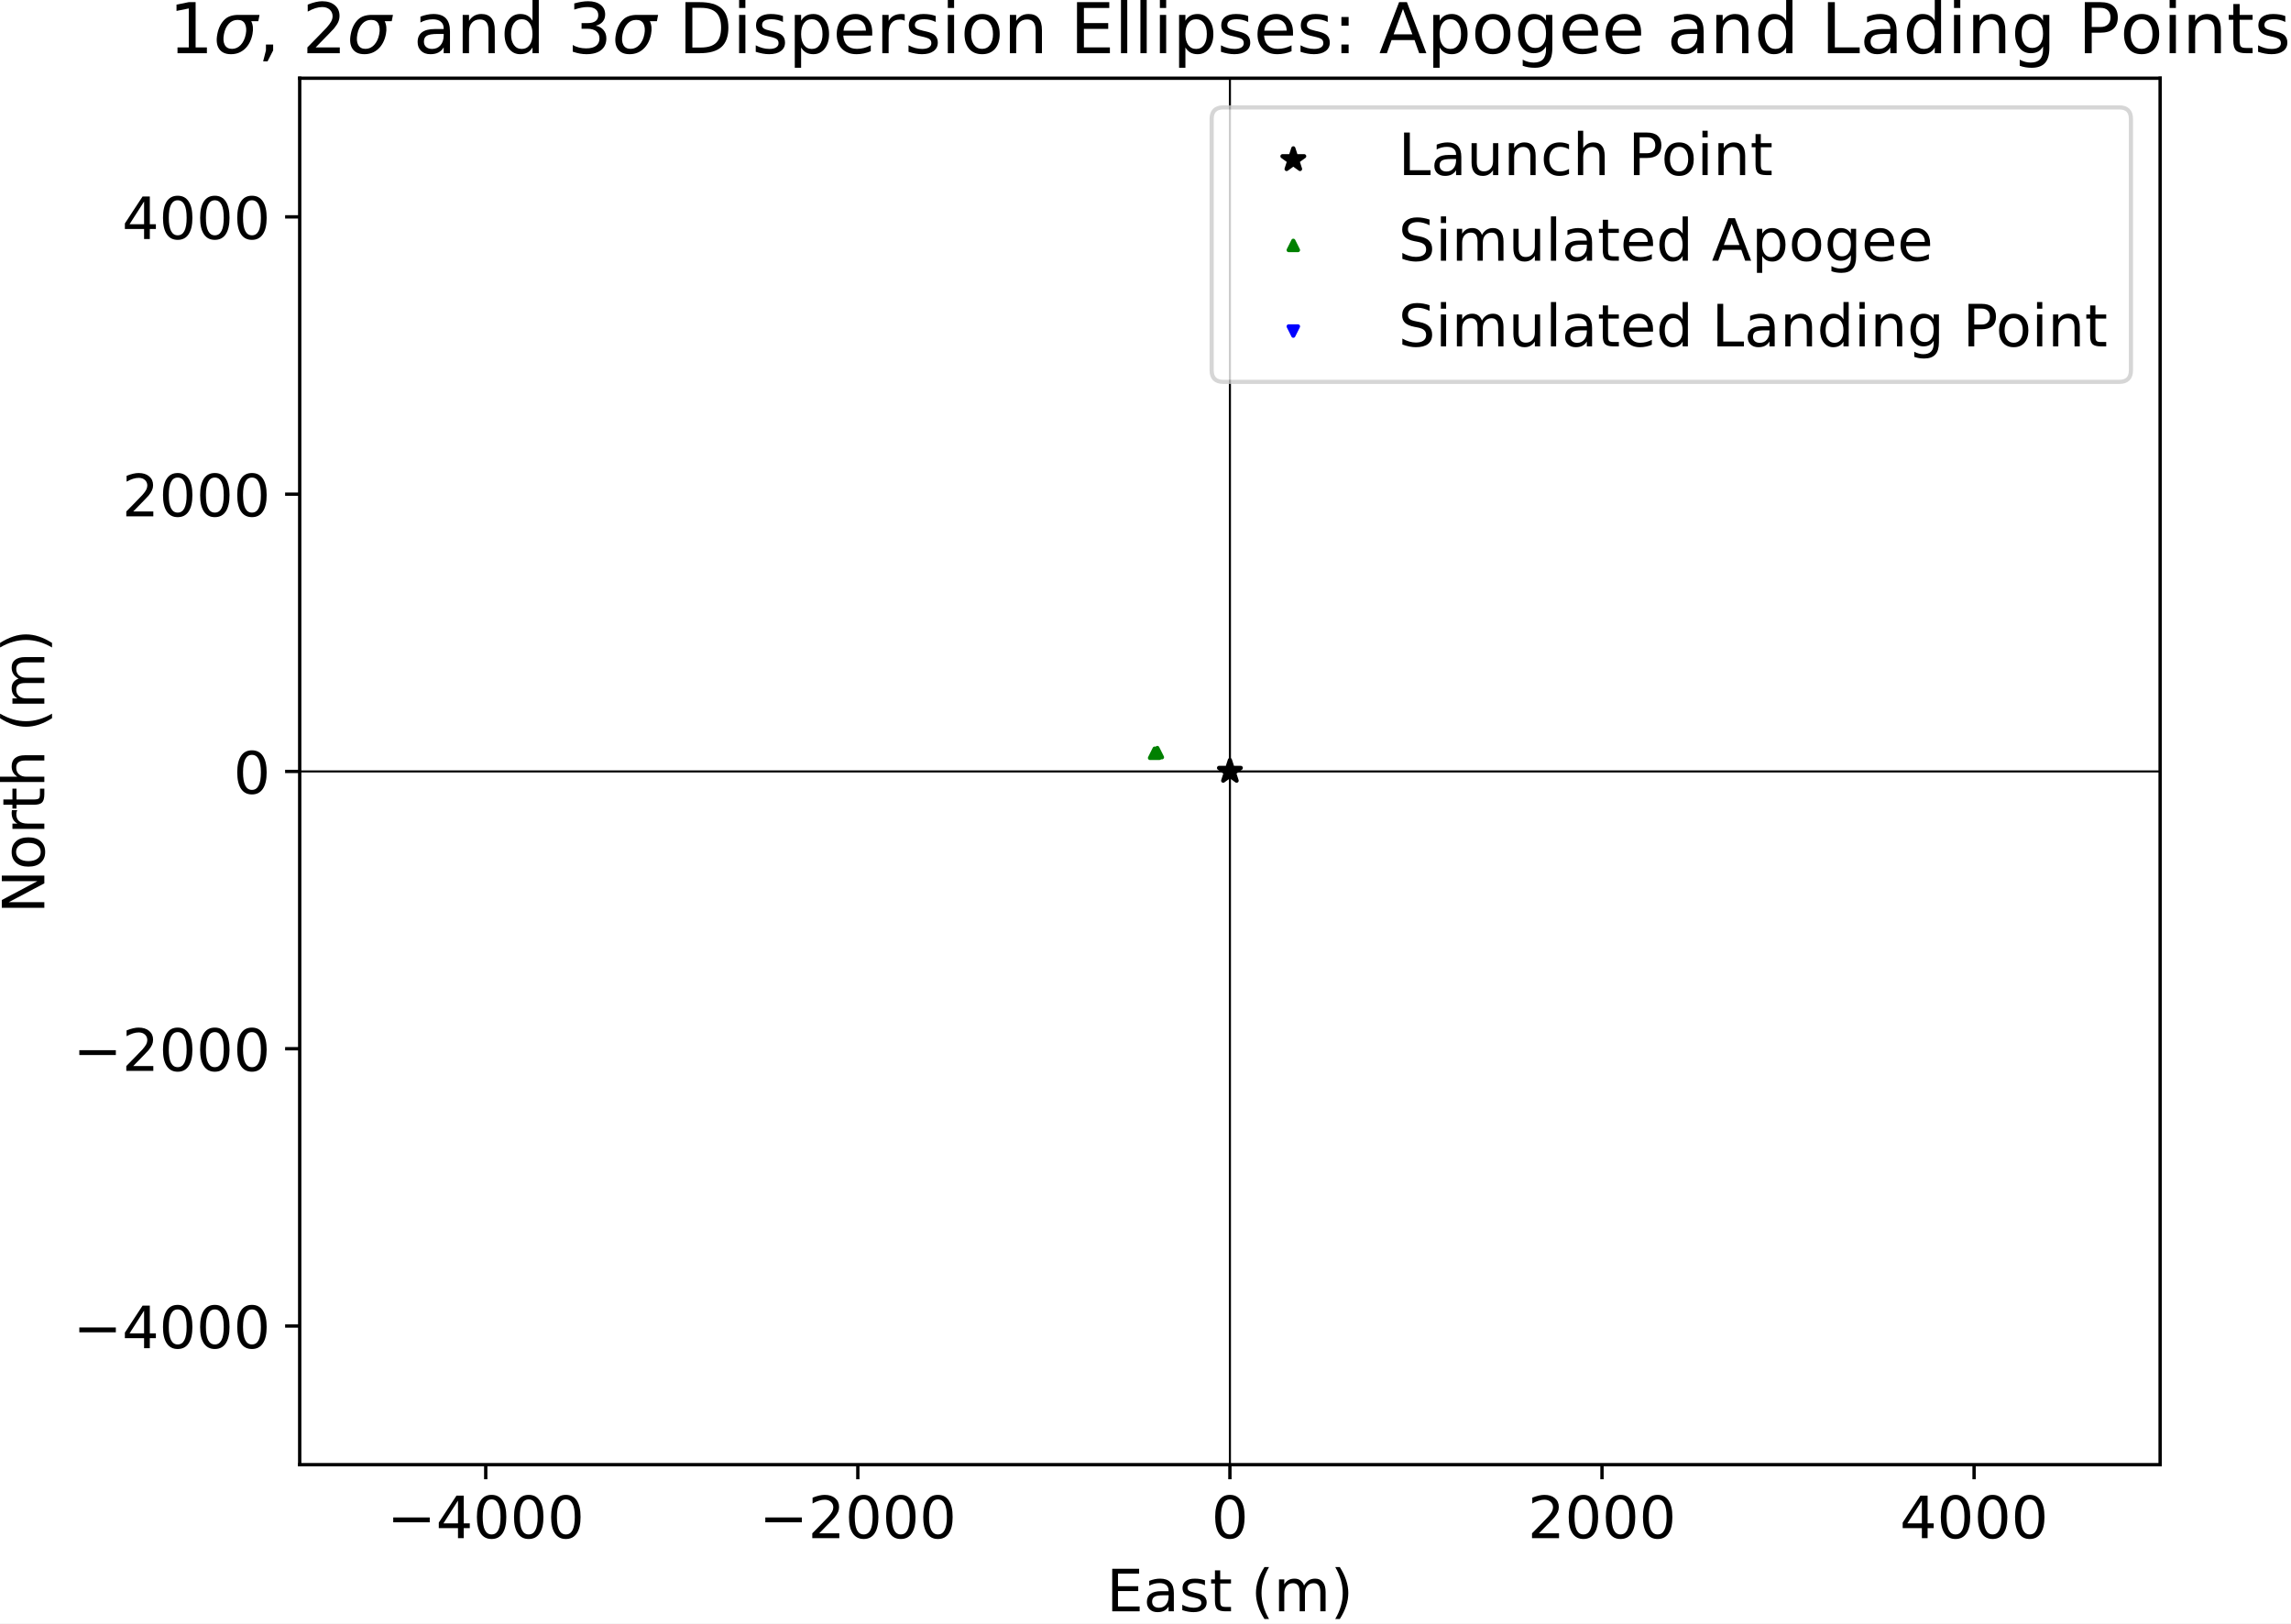
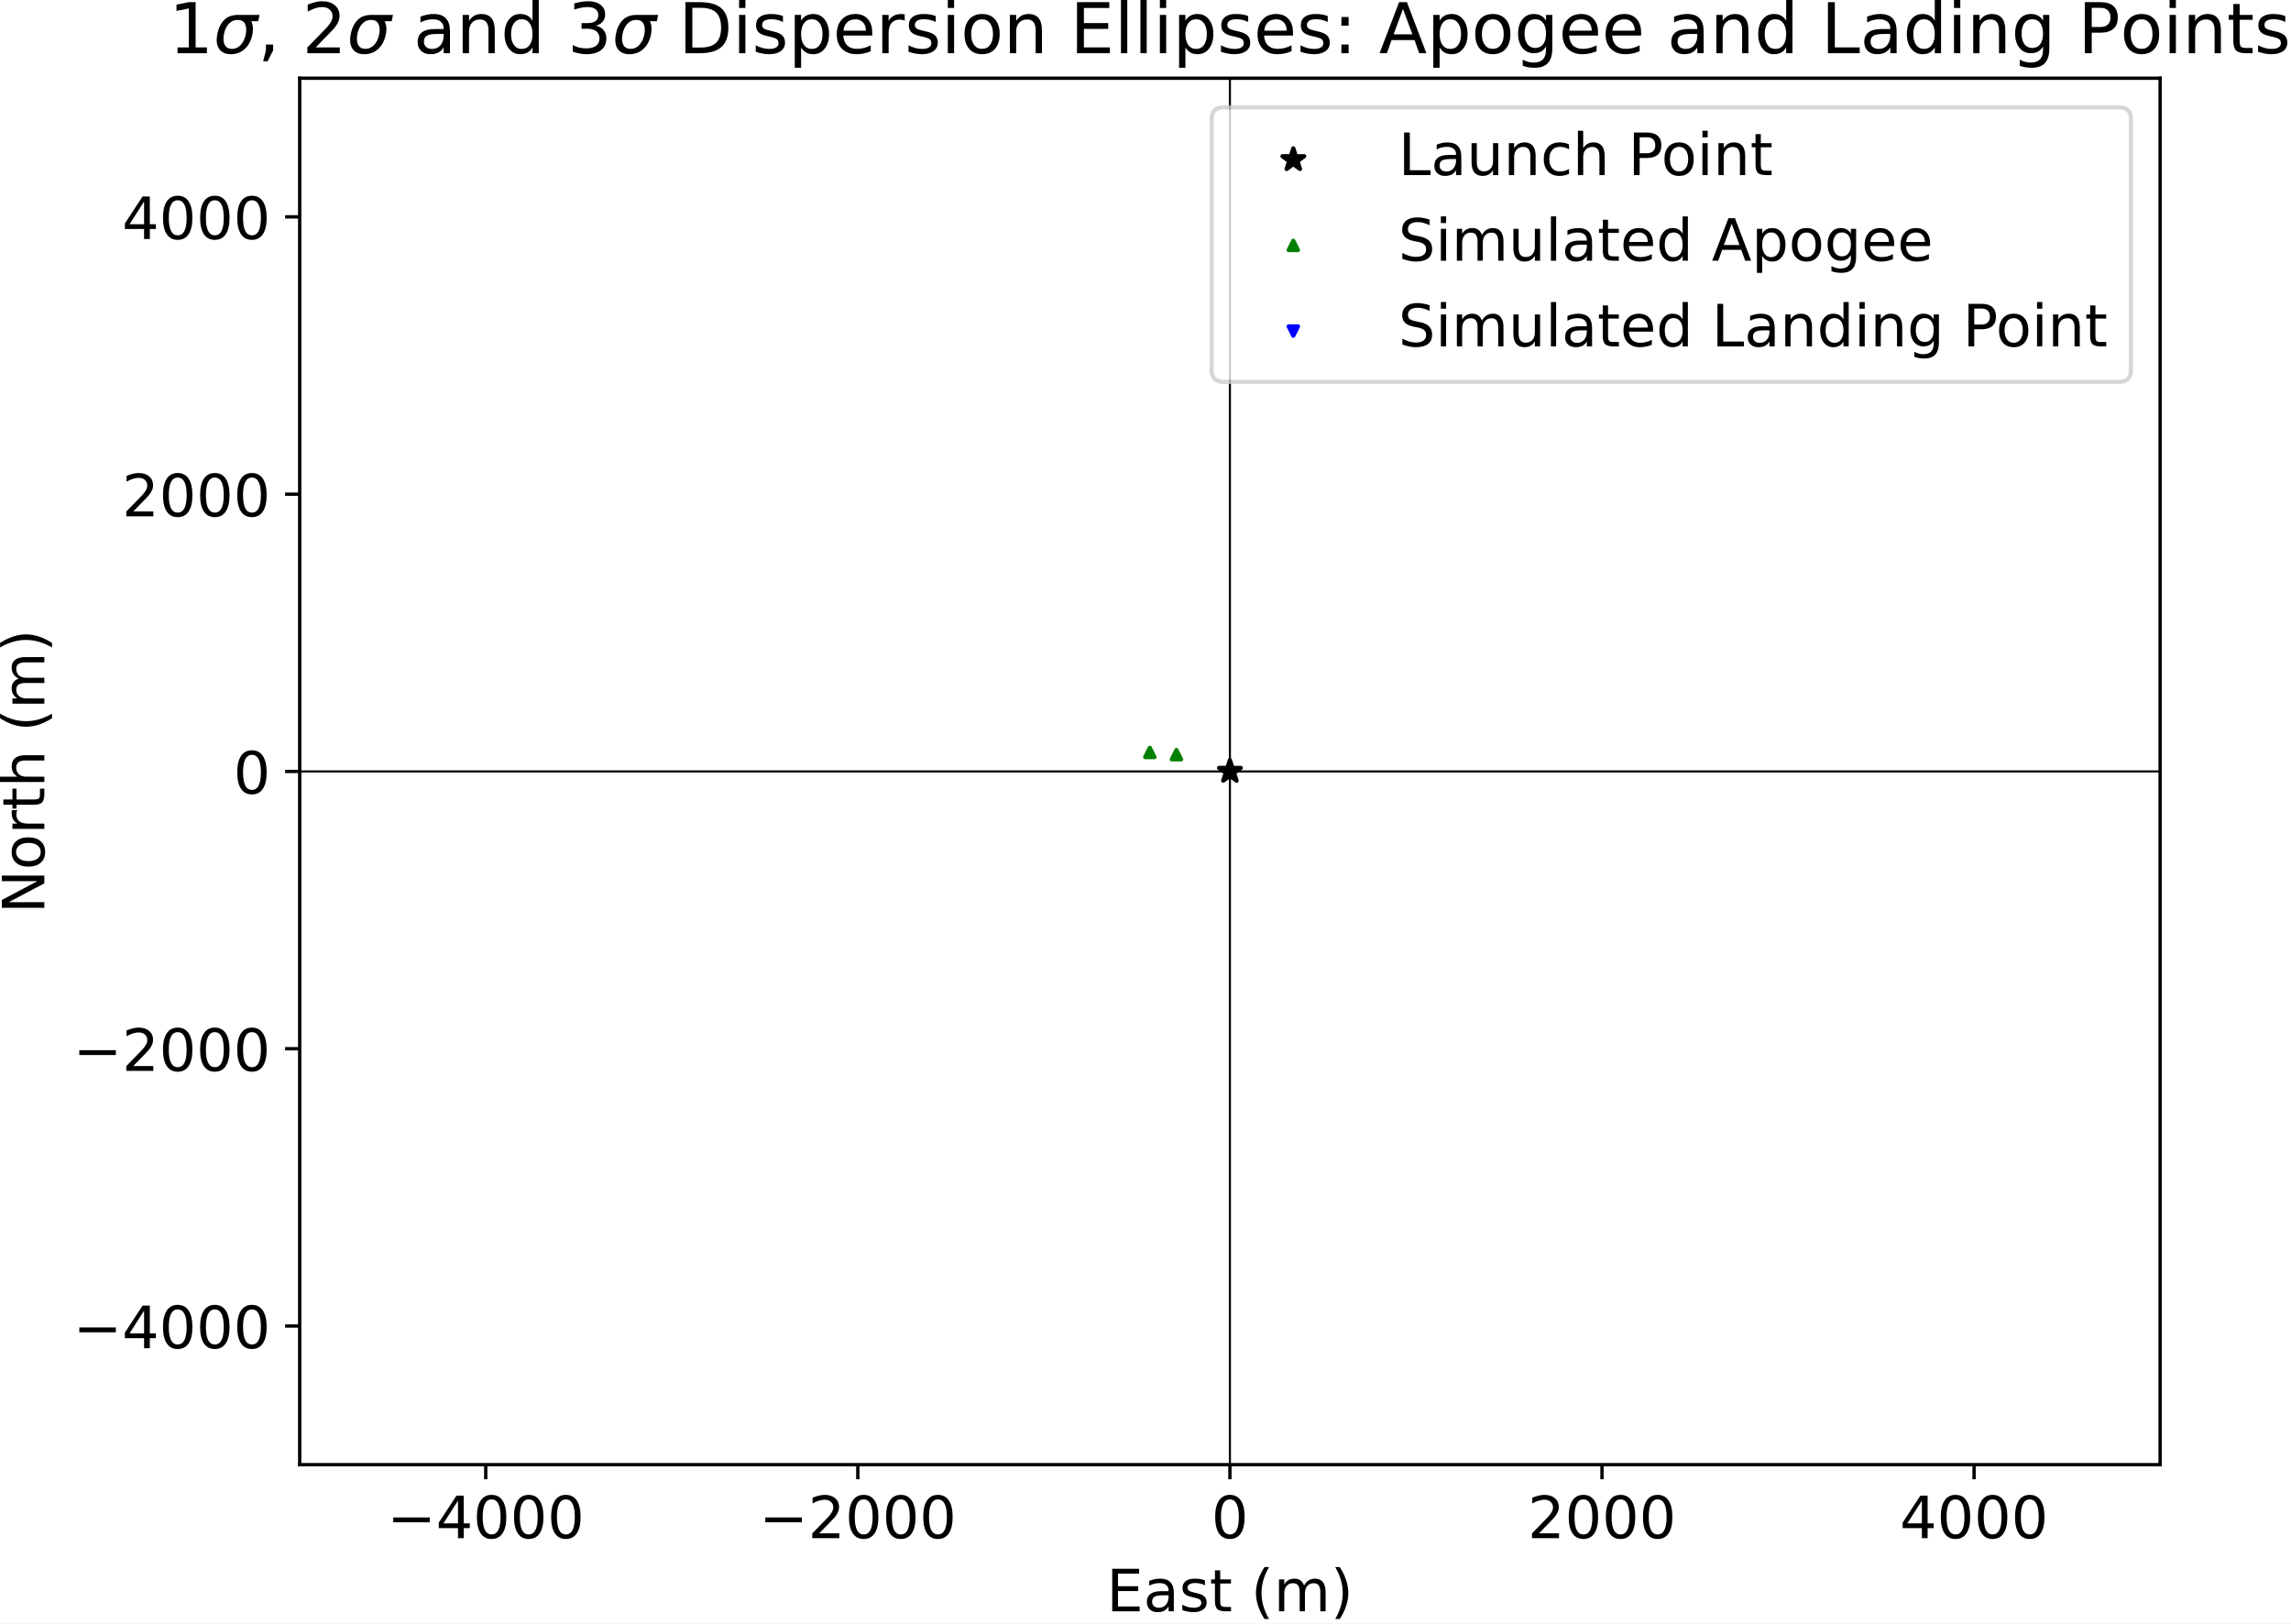
<svg xmlns="http://www.w3.org/2000/svg" xmlns:xlink="http://www.w3.org/1999/xlink" width="549.715pt" height="389.507pt" viewBox="0 0 549.715 389.507" version="1.1">
  <defs>
    <style type="text/css">*{stroke-linejoin: round; stroke-linecap: butt}</style>
  </defs>
  <g id="figure_1">
    <g id="patch_1">
      <path d="M 0 389.507  L 549.715 389.507  L 549.715 0  L 0 0  z " style="fill: #ffffff" />
    </g>
    <g id="axes_1">
      <g id="patch_2">
        <path d="M 71.911 351.408  L 518.311 351.408  L 518.311 18.768  L 71.911 18.768  z " style="fill: #ffffff" />
      </g>
      <g id="patch_3">
-         <path d="M 721.082 54.354  C 723.394 52.599 725.612 50.917 727.247 49.676  C 728.882 48.435 729.801 47.738 729.801 47.738  C 729.801 47.738 728.882 48.435 727.247 49.676  C 725.612 50.917 723.394 52.599 721.082 54.354  C 718.77 56.109 716.552 57.791 714.917 59.032  C 713.282 60.273 712.363 60.97 712.363 60.97  C 712.363 60.97 713.282 60.273 714.917 59.032  C 716.552 57.791 718.77 56.109 721.082 54.354  z " clip-path="url(#pc2662a838c)" style="fill: #0000ff; fill-opacity: 0.2; stroke: #000000; stroke-linejoin: miter" />
+         <path d="M 725.811 51.269  C 719.81 54.492 714.054 57.583 709.811 59.862  C 705.567 62.14 703.183 63.421 703.183 63.421  C 703.183 63.421 705.567 62.14 709.811 59.862  C 714.054 57.583 719.81 54.492 725.811 51.269  C 731.812 48.047 737.568 44.956 741.812 42.677  C 746.055 40.398 748.439 39.118 748.439 39.118  C 748.439 39.118 746.055 40.398 741.812 42.677  C 737.568 44.956 731.812 48.047 725.811 51.269  z " clip-path="url(#p397eb98f40)" style="fill: #0000ff; fill-opacity: 0.2; stroke: #000000; stroke-linejoin: miter" />
      </g>
      <g id="patch_4">
-         <path d="M 721.082 54.354  C 725.707 50.845 730.143 47.479 733.413 44.998  C 736.683 42.516 738.52 41.122 738.52 41.122  C 738.52 41.122 736.683 42.516 733.413 44.998  C 730.143 47.479 725.707 50.845 721.082 54.354  C 716.457 57.863 712.021 61.229 708.751 63.71  C 705.481 66.192 703.644 67.586 703.644 67.586  C 703.644 67.586 705.481 66.192 708.751 63.71  C 712.021 61.229 716.457 57.863 721.082 54.354  z " clip-path="url(#pc2662a838c)" style="fill: #0000ff; fill-opacity: 0.2; stroke: #000000; stroke-linejoin: miter" />
+         <path d="M 725.811 51.269  C 713.809 57.715 702.297 63.897 693.81 68.454  C 685.323 73.012 680.555 75.572 680.555 75.572  C 680.555 75.572 685.323 73.012 693.81 68.454  C 702.297 63.897 713.809 57.715 725.811 51.269  C 737.813 44.824 749.325 38.642 757.812 34.085  C 766.299 29.527 771.067 26.966 771.067 26.966  C 771.067 26.966 766.299 29.527 757.812 34.085  C 749.325 38.642 737.813 44.824 725.811 51.269  z " clip-path="url(#p397eb98f40)" style="fill: #0000ff; fill-opacity: 0.2; stroke: #000000; stroke-linejoin: miter" />
      </g>
      <g id="patch_5">
-         <path d="M 721.082 54.354  C 728.019 49.09 734.673 44.042 739.578 40.32  C 744.483 36.598 747.239 34.506 747.239 34.506  C 747.239 34.506 744.483 36.598 739.578 40.32  C 734.673 44.042 728.019 49.09 721.082 54.354  C 714.145 59.618 707.491 64.666 702.586 68.388  C 697.681 72.11 694.925 74.202 694.925 74.202  C 694.925 74.202 697.681 72.11 702.586 68.388  C 707.491 64.666 714.145 59.618 721.082 54.354  z " clip-path="url(#pc2662a838c)" style="fill: #0000ff; fill-opacity: 0.2; stroke: #000000; stroke-linejoin: miter" />
+         <path d="M 725.811 51.269  C 707.808 60.937 690.54 70.21 677.81 77.046  C 665.08 83.883 657.927 87.724 657.927 87.724  C 657.927 87.724 665.08 83.883 677.81 77.046  C 690.54 70.21 707.808 60.937 725.811 51.269  C 743.814 41.602 761.082 32.328 773.813 25.492  C 786.543 18.656 793.695 14.815 793.695 14.815  C 793.695 14.815 786.543 18.656 773.813 25.492  C 761.082 32.328 743.814 41.602 725.811 51.269  z " clip-path="url(#p397eb98f40)" style="fill: #0000ff; fill-opacity: 0.2; stroke: #000000; stroke-linejoin: miter" />
      </g>
      <g id="patch_6">
-         <path d="M 0 -1  z " clip-path="url(#pc2662a838c)" style="fill: #00ff00; fill-opacity: 0.2; stroke: #000000; stroke-linejoin: miter" />
+         <path d="M 0 -1  z " clip-path="url(#p397eb98f40)" style="fill: #00ff00; fill-opacity: 0.2; stroke: #000000; stroke-linejoin: miter" />
      </g>
      <g id="patch_7">
-         <path d="M 0 -1  z " clip-path="url(#pc2662a838c)" style="fill: #00ff00; fill-opacity: 0.2; stroke: #000000; stroke-linejoin: miter" />
+         <path d="M 0 -1  z " clip-path="url(#p397eb98f40)" style="fill: #00ff00; fill-opacity: 0.2; stroke: #000000; stroke-linejoin: miter" />
      </g>
      <g id="patch_8">
-         <path d="M 0 -1  z " clip-path="url(#pc2662a838c)" style="fill: #00ff00; fill-opacity: 0.2; stroke: #000000; stroke-linejoin: miter" />
+         <path d="M 0 -1  z " clip-path="url(#p397eb98f40)" style="fill: #00ff00; fill-opacity: 0.2; stroke: #000000; stroke-linejoin: miter" />
      </g>
      <g id="PathCollection_1">
        <defs>
-           <path id="mcbace4c978" d="M 0 -2.739  L -0.615 -0.846  L -2.605 -0.846  L -0.995 0.323  L -1.61 2.216  L -0 1.046  L 1.61 2.216  L 0.995 0.323  L 2.605 -0.846  L 0.615 -0.846  z " style="stroke: #000000" />
+           <path id="m085dc09a74" d="M 0 -2.739  L -0.615 -0.846  L -2.605 -0.846  L -0.995 0.323  L -1.61 2.216  L -0 1.046  L 1.61 2.216  L 0.995 0.323  L 2.605 -0.846  L 0.615 -0.846  z " style="stroke: #000000" />
        </defs>
-         <g clip-path="url(#pc2662a838c)">
-           <use xlink:href="#mcbace4c978" x="295.111" y="185.088" style="stroke: #000000" />
+         <g clip-path="url(#p397eb98f40)">
+           <use xlink:href="#m085dc09a74" x="295.111" y="185.088" style="stroke: #000000" />
        </g>
      </g>
      <g id="PathCollection_2">
        <defs>
-           <path id="m852b82c111" d="M 0 -1.118  L -1.118 1.118  L 1.118 1.118  z " style="stroke: #008000" />
+           <path id="m8b389395fb" d="M 0 -1.118  L -1.118 1.118  L 1.118 1.118  z " style="stroke: #008000" />
        </defs>
-         <g clip-path="url(#pc2662a838c)">
-           <use xlink:href="#m852b82c111" x="277.697" y="180.571" style="fill: #008000; stroke: #008000" />
-           <use xlink:href="#m852b82c111" x="277.05" y="180.731" style="fill: #008000; stroke: #008000" />
+         <g clip-path="url(#p397eb98f40)">
+           <use xlink:href="#m8b389395fb" x="282.281" y="181.065" style="fill: #008000; stroke: #008000" />
+           <use xlink:href="#m8b389395fb" x="275.891" y="180.532" style="fill: #008000; stroke: #008000" />
        </g>
      </g>
      <g id="PathCollection_3">
        <defs>
-           <path id="mdeab433fcb" d="M -0 1.118  L 1.118 -1.118  L -1.118 -1.118  z " style="stroke: #0000ff" />
+           <path id="me61d8c8ab0" d="M -0 1.118  L 1.118 -1.118  L -1.118 -1.118  z " style="stroke: #0000ff" />
        </defs>
-         <g clip-path="url(#pc2662a838c)">
-           <use xlink:href="#mdeab433fcb" x="727.247" y="49.676" style="fill: #0000ff; stroke: #0000ff" />
-           <use xlink:href="#mdeab433fcb" x="714.917" y="59.032" style="fill: #0000ff; stroke: #0000ff" />
+         <g clip-path="url(#p397eb98f40)">
+           <use xlink:href="#me61d8c8ab0" x="741.812" y="42.677" style="fill: #0000ff; stroke: #0000ff" />
+           <use xlink:href="#me61d8c8ab0" x="709.811" y="59.862" style="fill: #0000ff; stroke: #0000ff" />
        </g>
      </g>
      <g id="matplotlib.axis_1">
        <g id="xtick_1">
          <g id="line2d_1">
            <defs>
-               <path id="mbff5c058d1" d="M 0 0  L 0 3.5  " style="stroke: #000000; stroke-width: 0.8" />
-             </defs>
-             <g>
-               <use xlink:href="#mbff5c058d1" x="116.551" y="351.408" style="stroke: #000000; stroke-width: 0.8" />
+               <path id="md19df96b49" d="M 0 0  L 0 3.5  " style="stroke: #000000; stroke-width: 0.8" />
+             </defs>
+             <g>
+               <use xlink:href="#md19df96b49" x="116.551" y="351.408" style="stroke: #000000; stroke-width: 0.8" />
            </g>
          </g>
          <g id="text_1">
            <g transform="translate(92.87016 369.0458) scale(0.14 -0.14)">
              <defs>
                <path id="DejaVuSans-2212" d="M 678 2272  L 4684 2272  L 4684 1741  L 678 1741  L 678 2272  z " transform="scale(0.015625)" />
                <path id="DejaVuSans-34" d="M 2419 4116  L 825 1625  L 2419 1625  L 2419 4116  z M 2253 4666  L 3047 4666  L 3047 1625  L 3713 1625  L 3713 1100  L 3047 1100  L 3047 0  L 2419 0  L 2419 1100  L 313 1100  L 313 1709  L 2253 4666  z " transform="scale(0.015625)" />
                <path id="DejaVuSans-30" d="M 2034 4250  Q 1547 4250 1301 3770  Q 1056 3291 1056 2328  Q 1056 1369 1301 889  Q 1547 409 2034 409  Q 2525 409 2770 889  Q 3016 1369 3016 2328  Q 3016 3291 2770 3770  Q 2525 4250 2034 4250  z M 2034 4750  Q 2819 4750 3233 4129  Q 3647 3509 3647 2328  Q 3647 1150 3233 529  Q 2819 -91 2034 -91  Q 1250 -91 836 529  Q 422 1150 422 2328  Q 422 3509 836 4129  Q 1250 4750 2034 4750  z " transform="scale(0.015625)" />
              </defs>
              <use xlink:href="#DejaVuSans-2212" />
              <use xlink:href="#DejaVuSans-34" x="83.789" />
              <use xlink:href="#DejaVuSans-30" x="147.412" />
              <use xlink:href="#DejaVuSans-30" x="211.035" />
              <use xlink:href="#DejaVuSans-30" x="274.658" />
            </g>
          </g>
        </g>
        <g id="xtick_2">
          <g id="line2d_2">
            <g>
-               <use xlink:href="#mbff5c058d1" x="205.831" y="351.408" style="stroke: #000000; stroke-width: 0.8" />
+               <use xlink:href="#md19df96b49" x="205.831" y="351.408" style="stroke: #000000; stroke-width: 0.8" />
            </g>
          </g>
          <g id="text_2">
            <g transform="translate(182.1502 369.0458) scale(0.14 -0.14)">
              <defs>
                <path id="DejaVuSans-32" d="M 1228 531  L 3431 531  L 3431 0  L 469 0  L 469 531  Q 828 903 1448 1529  Q 2069 2156 2228 2338  Q 2531 2678 2651 2914  Q 2772 3150 2772 3378  Q 2772 3750 2511 3984  Q 2250 4219 1831 4219  Q 1534 4219 1204 4116  Q 875 4013 500 3803  L 500 4441  Q 881 4594 1212 4672  Q 1544 4750 1819 4750  Q 2544 4750 2975 4387  Q 3406 4025 3406 3419  Q 3406 3131 3298 2873  Q 3191 2616 2906 2266  Q 2828 2175 2409 1742  Q 1991 1309 1228 531  z " transform="scale(0.015625)" />
              </defs>
              <use xlink:href="#DejaVuSans-2212" />
              <use xlink:href="#DejaVuSans-32" x="83.789" />
              <use xlink:href="#DejaVuSans-30" x="147.412" />
              <use xlink:href="#DejaVuSans-30" x="211.035" />
              <use xlink:href="#DejaVuSans-30" x="274.658" />
            </g>
          </g>
        </g>
        <g id="xtick_3">
          <g id="line2d_3">
            <g>
-               <use xlink:href="#mbff5c058d1" x="295.111" y="351.408" style="stroke: #000000; stroke-width: 0.8" />
+               <use xlink:href="#md19df96b49" x="295.111" y="351.408" style="stroke: #000000; stroke-width: 0.8" />
            </g>
          </g>
          <g id="text_3">
            <g transform="translate(290.6572 369.0458) scale(0.14 -0.14)">
              <use xlink:href="#DejaVuSans-30" />
            </g>
          </g>
        </g>
        <g id="xtick_4">
          <g id="line2d_4">
            <g>
-               <use xlink:href="#mbff5c058d1" x="384.391" y="351.408" style="stroke: #000000; stroke-width: 0.8" />
+               <use xlink:href="#md19df96b49" x="384.391" y="351.408" style="stroke: #000000; stroke-width: 0.8" />
            </g>
          </g>
          <g id="text_4">
            <g transform="translate(366.5759 369.0458) scale(0.14 -0.14)">
              <use xlink:href="#DejaVuSans-32" />
              <use xlink:href="#DejaVuSans-30" x="63.623" />
              <use xlink:href="#DejaVuSans-30" x="127.246" />
              <use xlink:href="#DejaVuSans-30" x="190.869" />
            </g>
          </g>
        </g>
        <g id="xtick_5">
          <g id="line2d_5">
            <g>
-               <use xlink:href="#mbff5c058d1" x="473.671" y="351.408" style="stroke: #000000; stroke-width: 0.8" />
+               <use xlink:href="#md19df96b49" x="473.671" y="351.408" style="stroke: #000000; stroke-width: 0.8" />
            </g>
          </g>
          <g id="text_5">
            <g transform="translate(455.8559 369.0458) scale(0.14 -0.14)">
              <use xlink:href="#DejaVuSans-34" />
              <use xlink:href="#DejaVuSans-30" x="63.623" />
              <use xlink:href="#DejaVuSans-30" x="127.246" />
              <use xlink:href="#DejaVuSans-30" x="190.869" />
            </g>
          </g>
        </g>
        <g id="text_6">
          <g transform="translate(265.502 386.5952) scale(0.14 -0.14)">
            <defs>
              <path id="DejaVuSans-45" d="M 628 4666  L 3578 4666  L 3578 4134  L 1259 4134  L 1259 2753  L 3481 2753  L 3481 2222  L 1259 2222  L 1259 531  L 3634 531  L 3634 0  L 628 0  L 628 4666  z " transform="scale(0.015625)" />
              <path id="DejaVuSans-61" d="M 2194 1759  Q 1497 1759 1228 1600  Q 959 1441 959 1056  Q 959 750 1161 570  Q 1363 391 1709 391  Q 2188 391 2477 730  Q 2766 1069 2766 1631  L 2766 1759  L 2194 1759  z M 3341 1997  L 3341 0  L 2766 0  L 2766 531  Q 2569 213 2275 61  Q 1981 -91 1556 -91  Q 1019 -91 701 211  Q 384 513 384 1019  Q 384 1609 779 1909  Q 1175 2209 1959 2209  L 2766 2209  L 2766 2266  Q 2766 2663 2505 2880  Q 2244 3097 1772 3097  Q 1472 3097 1187 3025  Q 903 2953 641 2809  L 641 3341  Q 956 3463 1253 3523  Q 1550 3584 1831 3584  Q 2591 3584 2966 3190  Q 3341 2797 3341 1997  z " transform="scale(0.015625)" />
              <path id="DejaVuSans-73" d="M 2834 3397  L 2834 2853  Q 2591 2978 2328 3040  Q 2066 3103 1784 3103  Q 1356 3103 1142 2972  Q 928 2841 928 2578  Q 928 2378 1081 2264  Q 1234 2150 1697 2047  L 1894 2003  Q 2506 1872 2764 1633  Q 3022 1394 3022 966  Q 3022 478 2636 193  Q 2250 -91 1575 -91  Q 1294 -91 989 -36  Q 684 19 347 128  L 347 722  Q 666 556 975 473  Q 1284 391 1588 391  Q 1994 391 2212 530  Q 2431 669 2431 922  Q 2431 1156 2273 1281  Q 2116 1406 1581 1522  L 1381 1569  Q 847 1681 609 1914  Q 372 2147 372 2553  Q 372 3047 722 3315  Q 1072 3584 1716 3584  Q 2034 3584 2315 3537  Q 2597 3491 2834 3397  z " transform="scale(0.015625)" />
              <path id="DejaVuSans-74" d="M 1172 4494  L 1172 3500  L 2356 3500  L 2356 3053  L 1172 3053  L 1172 1153  Q 1172 725 1289 603  Q 1406 481 1766 481  L 2356 481  L 2356 0  L 1766 0  Q 1100 0 847 248  Q 594 497 594 1153  L 594 3053  L 172 3053  L 172 3500  L 594 3500  L 594 4494  L 1172 4494  z " transform="scale(0.015625)" />
              <path id="DejaVuSans-20" transform="scale(0.015625)" />
              <path id="DejaVuSans-28" d="M 1984 4856  Q 1566 4138 1362 3434  Q 1159 2731 1159 2009  Q 1159 1288 1364 580  Q 1569 -128 1984 -844  L 1484 -844  Q 1016 -109 783 600  Q 550 1309 550 2009  Q 550 2706 781 3412  Q 1013 4119 1484 4856  L 1984 4856  z " transform="scale(0.015625)" />
              <path id="DejaVuSans-6d" d="M 3328 2828  Q 3544 3216 3844 3400  Q 4144 3584 4550 3584  Q 5097 3584 5394 3201  Q 5691 2819 5691 2113  L 5691 0  L 5113 0  L 5113 2094  Q 5113 2597 4934 2840  Q 4756 3084 4391 3084  Q 3944 3084 3684 2787  Q 3425 2491 3425 1978  L 3425 0  L 2847 0  L 2847 2094  Q 2847 2600 2669 2842  Q 2491 3084 2119 3084  Q 1678 3084 1418 2786  Q 1159 2488 1159 1978  L 1159 0  L 581 0  L 581 3500  L 1159 3500  L 1159 2956  Q 1356 3278 1631 3431  Q 1906 3584 2284 3584  Q 2666 3584 2933 3390  Q 3200 3197 3328 2828  z " transform="scale(0.015625)" />
              <path id="DejaVuSans-29" d="M 513 4856  L 1013 4856  Q 1481 4119 1714 3412  Q 1947 2706 1947 2009  Q 1947 1309 1714 600  Q 1481 -109 1013 -844  L 513 -844  Q 928 -128 1133 580  Q 1338 1288 1338 2009  Q 1338 2731 1133 3434  Q 928 4138 513 4856  z " transform="scale(0.015625)" />
            </defs>
            <use xlink:href="#DejaVuSans-45" />
            <use xlink:href="#DejaVuSans-61" x="63.184" />
            <use xlink:href="#DejaVuSans-73" x="124.463" />
            <use xlink:href="#DejaVuSans-74" x="176.562" />
            <use xlink:href="#DejaVuSans-20" x="215.771" />
            <use xlink:href="#DejaVuSans-28" x="247.559" />
            <use xlink:href="#DejaVuSans-6d" x="286.572" />
            <use xlink:href="#DejaVuSans-29" x="383.984" />
          </g>
        </g>
      </g>
      <g id="matplotlib.axis_2">
        <g id="ytick_1">
          <g id="line2d_6">
            <defs>
-               <path id="m6727b1d8bd" d="M 0 0  L -3.5 0  " style="stroke: #000000; stroke-width: 0.8" />
-             </defs>
-             <g>
-               <use xlink:href="#m6727b1d8bd" x="71.911" y="318.144" style="stroke: #000000; stroke-width: 0.8" />
+               <path id="m7188778872" d="M 0 0  L -3.5 0  " style="stroke: #000000; stroke-width: 0.8" />
+             </defs>
+             <g>
+               <use xlink:href="#m7188778872" x="71.911" y="318.144" style="stroke: #000000; stroke-width: 0.8" />
            </g>
          </g>
          <g id="text_7">
            <g transform="translate(17.54938 323.4629) scale(0.14 -0.14)">
              <use xlink:href="#DejaVuSans-2212" />
              <use xlink:href="#DejaVuSans-34" x="83.789" />
              <use xlink:href="#DejaVuSans-30" x="147.412" />
              <use xlink:href="#DejaVuSans-30" x="211.035" />
              <use xlink:href="#DejaVuSans-30" x="274.658" />
            </g>
          </g>
        </g>
        <g id="ytick_2">
          <g id="line2d_7">
            <g>
-               <use xlink:href="#m6727b1d8bd" x="71.911" y="251.616" style="stroke: #000000; stroke-width: 0.8" />
+               <use xlink:href="#m7188778872" x="71.911" y="251.616" style="stroke: #000000; stroke-width: 0.8" />
            </g>
          </g>
          <g id="text_8">
            <g transform="translate(17.54938 256.9349) scale(0.14 -0.14)">
              <use xlink:href="#DejaVuSans-2212" />
              <use xlink:href="#DejaVuSans-32" x="83.789" />
              <use xlink:href="#DejaVuSans-30" x="147.412" />
              <use xlink:href="#DejaVuSans-30" x="211.035" />
              <use xlink:href="#DejaVuSans-30" x="274.658" />
            </g>
          </g>
        </g>
        <g id="ytick_3">
          <g id="line2d_8">
            <g>
-               <use xlink:href="#m6727b1d8bd" x="71.911" y="185.088" style="stroke: #000000; stroke-width: 0.8" />
+               <use xlink:href="#m7188778872" x="71.911" y="185.088" style="stroke: #000000; stroke-width: 0.8" />
            </g>
          </g>
          <g id="text_9">
            <g transform="translate(56.00344 190.4069) scale(0.14 -0.14)">
              <use xlink:href="#DejaVuSans-30" />
            </g>
          </g>
        </g>
        <g id="ytick_4">
          <g id="line2d_9">
            <g>
-               <use xlink:href="#m6727b1d8bd" x="71.911" y="118.56" style="stroke: #000000; stroke-width: 0.8" />
+               <use xlink:href="#m7188778872" x="71.911" y="118.56" style="stroke: #000000; stroke-width: 0.8" />
            </g>
          </g>
          <g id="text_10">
            <g transform="translate(29.28094 123.8789) scale(0.14 -0.14)">
              <use xlink:href="#DejaVuSans-32" />
              <use xlink:href="#DejaVuSans-30" x="63.623" />
              <use xlink:href="#DejaVuSans-30" x="127.246" />
              <use xlink:href="#DejaVuSans-30" x="190.869" />
            </g>
          </g>
        </g>
        <g id="ytick_5">
          <g id="line2d_10">
            <g>
-               <use xlink:href="#m6727b1d8bd" x="71.911" y="52.032" style="stroke: #000000; stroke-width: 0.8" />
+               <use xlink:href="#m7188778872" x="71.911" y="52.032" style="stroke: #000000; stroke-width: 0.8" />
            </g>
          </g>
          <g id="text_11">
            <g transform="translate(29.28094 57.35091) scale(0.14 -0.14)">
              <use xlink:href="#DejaVuSans-34" />
              <use xlink:href="#DejaVuSans-30" x="63.623" />
              <use xlink:href="#DejaVuSans-30" x="127.246" />
              <use xlink:href="#DejaVuSans-30" x="190.869" />
            </g>
          </g>
        </g>
        <g id="text_12">
          <g transform="translate(10.63781 219.1714) rotate(-90) scale(0.14 -0.14)">
            <defs>
              <path id="DejaVuSans-4e" d="M 628 4666  L 1478 4666  L 3547 763  L 3547 4666  L 4159 4666  L 4159 0  L 3309 0  L 1241 3903  L 1241 0  L 628 0  L 628 4666  z " transform="scale(0.015625)" />
              <path id="DejaVuSans-6f" d="M 1959 3097  Q 1497 3097 1228 2736  Q 959 2375 959 1747  Q 959 1119 1226 758  Q 1494 397 1959 397  Q 2419 397 2687 759  Q 2956 1122 2956 1747  Q 2956 2369 2687 2733  Q 2419 3097 1959 3097  z M 1959 3584  Q 2709 3584 3137 3096  Q 3566 2609 3566 1747  Q 3566 888 3137 398  Q 2709 -91 1959 -91  Q 1206 -91 779 398  Q 353 888 353 1747  Q 353 2609 779 3096  Q 1206 3584 1959 3584  z " transform="scale(0.015625)" />
              <path id="DejaVuSans-72" d="M 2631 2963  Q 2534 3019 2420 3045  Q 2306 3072 2169 3072  Q 1681 3072 1420 2755  Q 1159 2438 1159 1844  L 1159 0  L 581 0  L 581 3500  L 1159 3500  L 1159 2956  Q 1341 3275 1631 3429  Q 1922 3584 2338 3584  Q 2397 3584 2469 3576  Q 2541 3569 2628 3553  L 2631 2963  z " transform="scale(0.015625)" />
              <path id="DejaVuSans-68" d="M 3513 2113  L 3513 0  L 2938 0  L 2938 2094  Q 2938 2591 2744 2837  Q 2550 3084 2163 3084  Q 1697 3084 1428 2787  Q 1159 2491 1159 1978  L 1159 0  L 581 0  L 581 4863  L 1159 4863  L 1159 2956  Q 1366 3272 1645 3428  Q 1925 3584 2291 3584  Q 2894 3584 3203 3211  Q 3513 2838 3513 2113  z " transform="scale(0.015625)" />
            </defs>
            <use xlink:href="#DejaVuSans-4e" />
            <use xlink:href="#DejaVuSans-6f" x="74.805" />
            <use xlink:href="#DejaVuSans-72" x="135.986" />
            <use xlink:href="#DejaVuSans-74" x="177.1" />
            <use xlink:href="#DejaVuSans-68" x="216.309" />
            <use xlink:href="#DejaVuSans-20" x="279.688" />
            <use xlink:href="#DejaVuSans-28" x="311.475" />
            <use xlink:href="#DejaVuSans-6d" x="350.488" />
            <use xlink:href="#DejaVuSans-29" x="447.9" />
          </g>
        </g>
      </g>
      <g id="line2d_11">
-         <path d="M 71.911 185.088  L 518.311 185.088  " clip-path="url(#pc2662a838c)" style="fill: none; stroke: #000000; stroke-width: 0.5; stroke-linecap: square" />
+         <path d="M 71.911 185.088  L 518.311 185.088  " clip-path="url(#p397eb98f40)" style="fill: none; stroke: #000000; stroke-width: 0.5; stroke-linecap: square" />
      </g>
      <g id="line2d_12">
-         <path d="M 295.111 351.408  L 295.111 18.768  " clip-path="url(#pc2662a838c)" style="fill: none; stroke: #000000; stroke-width: 0.5; stroke-linecap: square" />
+         <path d="M 295.111 351.408  L 295.111 18.768  " clip-path="url(#p397eb98f40)" style="fill: none; stroke: #000000; stroke-width: 0.5; stroke-linecap: square" />
      </g>
      <g id="patch_9">
        <path d="M 71.911 351.408  L 71.911 18.768  " style="fill: none; stroke: #000000; stroke-width: 0.8; stroke-linejoin: miter; stroke-linecap: square" />
      </g>
      <g id="patch_10">
        <path d="M 518.311 351.408  L 518.311 18.768  " style="fill: none; stroke: #000000; stroke-width: 0.8; stroke-linejoin: miter; stroke-linecap: square" />
      </g>
      <g id="patch_11">
        <path d="M 71.911 351.408  L 518.311 351.408  " style="fill: none; stroke: #000000; stroke-width: 0.8; stroke-linejoin: miter; stroke-linecap: square" />
      </g>
      <g id="patch_12">
        <path d="M 71.911 18.768  L 518.311 18.768  " style="fill: none; stroke: #000000; stroke-width: 0.8; stroke-linejoin: miter; stroke-linecap: square" />
      </g>
      <g id="text_13">
        <g transform="translate(40.50694 12.768) scale(0.168 -0.168)">
          <defs>
            <path id="DejaVuSans-31" d="M 794 531  L 1825 531  L 1825 4091  L 703 3866  L 703 4441  L 1819 4666  L 2450 4666  L 2450 531  L 3481 531  L 3481 0  L 794 0  L 794 531  z " transform="scale(0.015625)" />
            <path id="DejaVuSans-Oblique-3c3" d="M 2219 3044  Q 1744 3044 1422 2700  Q 1081 2341 969 1747  Q 844 1119 1044 756  Q 1241 397 1706 397  Q 2166 397 2503 759  Q 2844 1122 2966 1747  Q 3075 2319 2881 2700  Q 2700 3044 2219 3044  z M 2309 3503  L 4219 3500  L 4106 2925  L 3463 2925  Q 3706 2438 3575 1747  Q 3406 888 2884 400  Q 2359 -91 1609 -91  Q 856 -91 525 400  Q 194 888 363 1747  Q 528 2609 1050 3097  Q 1484 3503 2309 3503  z " transform="scale(0.015625)" />
            <path id="DejaVuSans-2c" d="M 750 794  L 1409 794  L 1409 256  L 897 -744  L 494 -744  L 750 256  L 750 794  z " transform="scale(0.015625)" />
            <path id="DejaVuSans-6e" d="M 3513 2113  L 3513 0  L 2938 0  L 2938 2094  Q 2938 2591 2744 2837  Q 2550 3084 2163 3084  Q 1697 3084 1428 2787  Q 1159 2491 1159 1978  L 1159 0  L 581 0  L 581 3500  L 1159 3500  L 1159 2956  Q 1366 3272 1645 3428  Q 1925 3584 2291 3584  Q 2894 3584 3203 3211  Q 3513 2838 3513 2113  z " transform="scale(0.015625)" />
            <path id="DejaVuSans-64" d="M 2906 2969  L 2906 4863  L 3481 4863  L 3481 0  L 2906 0  L 2906 525  Q 2725 213 2448 61  Q 2172 -91 1784 -91  Q 1150 -91 751 415  Q 353 922 353 1747  Q 353 2572 751 3078  Q 1150 3584 1784 3584  Q 2172 3584 2448 3432  Q 2725 3281 2906 2969  z M 947 1747  Q 947 1113 1208 752  Q 1469 391 1925 391  Q 2381 391 2643 752  Q 2906 1113 2906 1747  Q 2906 2381 2643 2742  Q 2381 3103 1925 3103  Q 1469 3103 1208 2742  Q 947 2381 947 1747  z " transform="scale(0.015625)" />
            <path id="DejaVuSans-33" d="M 2597 2516  Q 3050 2419 3304 2112  Q 3559 1806 3559 1356  Q 3559 666 3084 287  Q 2609 -91 1734 -91  Q 1441 -91 1130 -33  Q 819 25 488 141  L 488 750  Q 750 597 1062 519  Q 1375 441 1716 441  Q 2309 441 2620 675  Q 2931 909 2931 1356  Q 2931 1769 2642 2001  Q 2353 2234 1838 2234  L 1294 2234  L 1294 2753  L 1863 2753  Q 2328 2753 2575 2939  Q 2822 3125 2822 3475  Q 2822 3834 2567 4026  Q 2313 4219 1838 4219  Q 1578 4219 1281 4162  Q 984 4106 628 3988  L 628 4550  Q 988 4650 1302 4700  Q 1616 4750 1894 4750  Q 2613 4750 3031 4423  Q 3450 4097 3450 3541  Q 3450 3153 3228 2886  Q 3006 2619 2597 2516  z " transform="scale(0.015625)" />
            <path id="DejaVuSans-44" d="M 1259 4147  L 1259 519  L 2022 519  Q 2988 519 3436 956  Q 3884 1394 3884 2338  Q 3884 3275 3436 3711  Q 2988 4147 2022 4147  L 1259 4147  z M 628 4666  L 1925 4666  Q 3281 4666 3915 4102  Q 4550 3538 4550 2338  Q 4550 1131 3912 565  Q 3275 0 1925 0  L 628 0  L 628 4666  z " transform="scale(0.015625)" />
            <path id="DejaVuSans-69" d="M 603 3500  L 1178 3500  L 1178 0  L 603 0  L 603 3500  z M 603 4863  L 1178 4863  L 1178 4134  L 603 4134  L 603 4863  z " transform="scale(0.015625)" />
            <path id="DejaVuSans-70" d="M 1159 525  L 1159 -1331  L 581 -1331  L 581 3500  L 1159 3500  L 1159 2969  Q 1341 3281 1617 3432  Q 1894 3584 2278 3584  Q 2916 3584 3314 3078  Q 3713 2572 3713 1747  Q 3713 922 3314 415  Q 2916 -91 2278 -91  Q 1894 -91 1617 61  Q 1341 213 1159 525  z M 3116 1747  Q 3116 2381 2855 2742  Q 2594 3103 2138 3103  Q 1681 3103 1420 2742  Q 1159 2381 1159 1747  Q 1159 1113 1420 752  Q 1681 391 2138 391  Q 2594 391 2855 752  Q 3116 1113 3116 1747  z " transform="scale(0.015625)" />
            <path id="DejaVuSans-65" d="M 3597 1894  L 3597 1613  L 953 1613  Q 991 1019 1311 708  Q 1631 397 2203 397  Q 2534 397 2845 478  Q 3156 559 3463 722  L 3463 178  Q 3153 47 2828 -22  Q 2503 -91 2169 -91  Q 1331 -91 842 396  Q 353 884 353 1716  Q 353 2575 817 3079  Q 1281 3584 2069 3584  Q 2775 3584 3186 3129  Q 3597 2675 3597 1894  z M 3022 2063  Q 3016 2534 2758 2815  Q 2500 3097 2075 3097  Q 1594 3097 1305 2825  Q 1016 2553 972 2059  L 3022 2063  z " transform="scale(0.015625)" />
            <path id="DejaVuSans-6c" d="M 603 4863  L 1178 4863  L 1178 0  L 603 0  L 603 4863  z " transform="scale(0.015625)" />
            <path id="DejaVuSans-3a" d="M 750 794  L 1409 794  L 1409 0  L 750 0  L 750 794  z M 750 3309  L 1409 3309  L 1409 2516  L 750 2516  L 750 3309  z " transform="scale(0.015625)" />
            <path id="DejaVuSans-41" d="M 2188 4044  L 1331 1722  L 3047 1722  L 2188 4044  z M 1831 4666  L 2547 4666  L 4325 0  L 3669 0  L 3244 1197  L 1141 1197  L 716 0  L 50 0  L 1831 4666  z " transform="scale(0.015625)" />
            <path id="DejaVuSans-67" d="M 2906 1791  Q 2906 2416 2648 2759  Q 2391 3103 1925 3103  Q 1463 3103 1205 2759  Q 947 2416 947 1791  Q 947 1169 1205 825  Q 1463 481 1925 481  Q 2391 481 2648 825  Q 2906 1169 2906 1791  z M 3481 434  Q 3481 -459 3084 -895  Q 2688 -1331 1869 -1331  Q 1566 -1331 1297 -1286  Q 1028 -1241 775 -1147  L 775 -588  Q 1028 -725 1275 -790  Q 1522 -856 1778 -856  Q 2344 -856 2625 -561  Q 2906 -266 2906 331  L 2906 616  Q 2728 306 2450 153  Q 2172 0 1784 0  Q 1141 0 747 490  Q 353 981 353 1791  Q 353 2603 747 3093  Q 1141 3584 1784 3584  Q 2172 3584 2450 3431  Q 2728 3278 2906 2969  L 2906 3500  L 3481 3500  L 3481 434  z " transform="scale(0.015625)" />
            <path id="DejaVuSans-4c" d="M 628 4666  L 1259 4666  L 1259 531  L 3531 531  L 3531 0  L 628 0  L 628 4666  z " transform="scale(0.015625)" />
            <path id="DejaVuSans-50" d="M 1259 4147  L 1259 2394  L 2053 2394  Q 2494 2394 2734 2622  Q 2975 2850 2975 3272  Q 2975 3691 2734 3919  Q 2494 4147 2053 4147  L 1259 4147  z M 628 4666  L 2053 4666  Q 2838 4666 3239 4311  Q 3641 3956 3641 3272  Q 3641 2581 3239 2228  Q 2838 1875 2053 1875  L 1259 1875  L 1259 0  L 628 0  L 628 4666  z " transform="scale(0.015625)" />
          </defs>
          <use xlink:href="#DejaVuSans-31" transform="translate(0 0.015625)" />
          <use xlink:href="#DejaVuSans-Oblique-3c3" transform="translate(63.62305 0.015625)" />
          <use xlink:href="#DejaVuSans-2c" transform="translate(127.002 0.015625)" />
          <use xlink:href="#DejaVuSans-20" transform="translate(158.7891 0.015625)" />
          <use xlink:href="#DejaVuSans-32" transform="translate(190.5762 0.015625)" />
          <use xlink:href="#DejaVuSans-Oblique-3c3" transform="translate(254.1992 0.015625)" />
          <use xlink:href="#DejaVuSans-20" transform="translate(317.5781 0.015625)" />
          <use xlink:href="#DejaVuSans-61" transform="translate(349.3652 0.015625)" />
          <use xlink:href="#DejaVuSans-6e" transform="translate(410.6445 0.015625)" />
          <use xlink:href="#DejaVuSans-64" transform="translate(474.0234 0.015625)" />
          <use xlink:href="#DejaVuSans-20" transform="translate(537.5 0.015625)" />
          <use xlink:href="#DejaVuSans-33" transform="translate(569.2871 0.015625)" />
          <use xlink:href="#DejaVuSans-Oblique-3c3" transform="translate(632.9102 0.015625)" />
          <use xlink:href="#DejaVuSans-20" transform="translate(696.2891 0.015625)" />
          <use xlink:href="#DejaVuSans-44" transform="translate(728.0762 0.015625)" />
          <use xlink:href="#DejaVuSans-69" transform="translate(805.0781 0.015625)" />
          <use xlink:href="#DejaVuSans-73" transform="translate(832.8613 0.015625)" />
          <use xlink:href="#DejaVuSans-70" transform="translate(884.9609 0.015625)" />
          <use xlink:href="#DejaVuSans-65" transform="translate(948.4375 0.015625)" />
          <use xlink:href="#DejaVuSans-72" transform="translate(1009.961 0.015625)" />
          <use xlink:href="#DejaVuSans-73" transform="translate(1051.074 0.015625)" />
          <use xlink:href="#DejaVuSans-69" transform="translate(1103.174 0.015625)" />
          <use xlink:href="#DejaVuSans-6f" transform="translate(1130.957 0.015625)" />
          <use xlink:href="#DejaVuSans-6e" transform="translate(1192.139 0.015625)" />
          <use xlink:href="#DejaVuSans-20" transform="translate(1255.518 0.015625)" />
          <use xlink:href="#DejaVuSans-45" transform="translate(1287.305 0.015625)" />
          <use xlink:href="#DejaVuSans-6c" transform="translate(1350.488 0.015625)" />
          <use xlink:href="#DejaVuSans-6c" transform="translate(1378.271 0.015625)" />
          <use xlink:href="#DejaVuSans-69" transform="translate(1406.055 0.015625)" />
          <use xlink:href="#DejaVuSans-70" transform="translate(1433.838 0.015625)" />
          <use xlink:href="#DejaVuSans-73" transform="translate(1497.314 0.015625)" />
          <use xlink:href="#DejaVuSans-65" transform="translate(1549.414 0.015625)" />
          <use xlink:href="#DejaVuSans-73" transform="translate(1610.938 0.015625)" />
          <use xlink:href="#DejaVuSans-3a" transform="translate(1663.037 0.015625)" />
          <use xlink:href="#DejaVuSans-20" transform="translate(1696.729 0.015625)" />
          <use xlink:href="#DejaVuSans-41" transform="translate(1728.516 0.015625)" />
          <use xlink:href="#DejaVuSans-70" transform="translate(1796.924 0.015625)" />
          <use xlink:href="#DejaVuSans-6f" transform="translate(1860.4 0.015625)" />
          <use xlink:href="#DejaVuSans-67" transform="translate(1921.582 0.015625)" />
          <use xlink:href="#DejaVuSans-65" transform="translate(1985.059 0.015625)" />
          <use xlink:href="#DejaVuSans-65" transform="translate(2046.582 0.015625)" />
          <use xlink:href="#DejaVuSans-20" transform="translate(2108.105 0.015625)" />
          <use xlink:href="#DejaVuSans-61" transform="translate(2139.893 0.015625)" />
          <use xlink:href="#DejaVuSans-6e" transform="translate(2201.172 0.015625)" />
          <use xlink:href="#DejaVuSans-64" transform="translate(2264.551 0.015625)" />
          <use xlink:href="#DejaVuSans-20" transform="translate(2328.027 0.015625)" />
          <use xlink:href="#DejaVuSans-4c" transform="translate(2359.814 0.015625)" />
          <use xlink:href="#DejaVuSans-61" transform="translate(2415.527 0.015625)" />
          <use xlink:href="#DejaVuSans-64" transform="translate(2476.807 0.015625)" />
          <use xlink:href="#DejaVuSans-69" transform="translate(2540.283 0.015625)" />
          <use xlink:href="#DejaVuSans-6e" transform="translate(2568.066 0.015625)" />
          <use xlink:href="#DejaVuSans-67" transform="translate(2631.445 0.015625)" />
          <use xlink:href="#DejaVuSans-20" transform="translate(2694.922 0.015625)" />
          <use xlink:href="#DejaVuSans-50" transform="translate(2726.709 0.015625)" />
          <use xlink:href="#DejaVuSans-6f" transform="translate(2787.012 0.015625)" />
          <use xlink:href="#DejaVuSans-69" transform="translate(2848.193 0.015625)" />
          <use xlink:href="#DejaVuSans-6e" transform="translate(2875.977 0.015625)" />
          <use xlink:href="#DejaVuSans-74" transform="translate(2939.355 0.015625)" />
          <use xlink:href="#DejaVuSans-73" transform="translate(2978.564 0.015625)" />
        </g>
      </g>
      <g id="legend_1">
        <g id="patch_13">
          <path d="M 293.526 91.616  L 508.511 91.616  Q 511.311 91.616 511.311 88.816  L 511.311 28.568  Q 511.311 25.768 508.511 25.768  L 293.526 25.768  Q 290.726 25.768 290.726 28.568  L 290.726 88.816  Q 290.726 91.616 293.526 91.616  z " style="fill: #ffffff; opacity: 0.8; stroke: #cccccc; stroke-linejoin: miter" />
        </g>
        <g id="PathCollection_4">
          <g>
-             <use xlink:href="#mcbace4c978" x="310.326" y="38.331" style="stroke: #000000" />
+             <use xlink:href="#m085dc09a74" x="310.326" y="38.331" style="stroke: #000000" />
          </g>
        </g>
        <g id="text_14">
          <g transform="translate(335.5256 42.00581) scale(0.14 -0.14)">
            <defs>
              <path id="DejaVuSans-75" d="M 544 1381  L 544 3500  L 1119 3500  L 1119 1403  Q 1119 906 1312 657  Q 1506 409 1894 409  Q 2359 409 2629 706  Q 2900 1003 2900 1516  L 2900 3500  L 3475 3500  L 3475 0  L 2900 0  L 2900 538  Q 2691 219 2414 64  Q 2138 -91 1772 -91  Q 1169 -91 856 284  Q 544 659 544 1381  z M 1991 3584  L 1991 3584  z " transform="scale(0.015625)" />
              <path id="DejaVuSans-63" d="M 3122 3366  L 3122 2828  Q 2878 2963 2633 3030  Q 2388 3097 2138 3097  Q 1578 3097 1268 2742  Q 959 2388 959 1747  Q 959 1106 1268 751  Q 1578 397 2138 397  Q 2388 397 2633 464  Q 2878 531 3122 666  L 3122 134  Q 2881 22 2623 -34  Q 2366 -91 2075 -91  Q 1284 -91 818 406  Q 353 903 353 1747  Q 353 2603 823 3093  Q 1294 3584 2113 3584  Q 2378 3584 2631 3529  Q 2884 3475 3122 3366  z " transform="scale(0.015625)" />
            </defs>
            <use xlink:href="#DejaVuSans-4c" />
            <use xlink:href="#DejaVuSans-61" x="55.713" />
            <use xlink:href="#DejaVuSans-75" x="116.992" />
            <use xlink:href="#DejaVuSans-6e" x="180.371" />
            <use xlink:href="#DejaVuSans-63" x="243.75" />
            <use xlink:href="#DejaVuSans-68" x="298.73" />
            <use xlink:href="#DejaVuSans-20" x="362.109" />
            <use xlink:href="#DejaVuSans-50" x="393.896" />
            <use xlink:href="#DejaVuSans-6f" x="450.574" />
            <use xlink:href="#DejaVuSans-69" x="511.756" />
            <use xlink:href="#DejaVuSans-6e" x="539.539" />
            <use xlink:href="#DejaVuSans-74" x="602.918" />
          </g>
        </g>
        <g id="PathCollection_5">
          <g>
-             <use xlink:href="#m852b82c111" x="310.326" y="58.88" style="fill: #008000; stroke: #008000" />
+             <use xlink:href="#m8b389395fb" x="310.326" y="58.88" style="fill: #008000; stroke: #008000" />
          </g>
        </g>
        <g id="text_15">
          <g transform="translate(335.5256 62.55519) scale(0.14 -0.14)">
            <defs>
              <path id="DejaVuSans-53" d="M 3425 4513  L 3425 3897  Q 3066 4069 2747 4153  Q 2428 4238 2131 4238  Q 1616 4238 1336 4038  Q 1056 3838 1056 3469  Q 1056 3159 1242 3001  Q 1428 2844 1947 2747  L 2328 2669  Q 3034 2534 3370 2195  Q 3706 1856 3706 1288  Q 3706 609 3251 259  Q 2797 -91 1919 -91  Q 1588 -91 1214 -16  Q 841 59 441 206  L 441 856  Q 825 641 1194 531  Q 1563 422 1919 422  Q 2459 422 2753 634  Q 3047 847 3047 1241  Q 3047 1584 2836 1778  Q 2625 1972 2144 2069  L 1759 2144  Q 1053 2284 737 2584  Q 422 2884 422 3419  Q 422 4038 858 4394  Q 1294 4750 2059 4750  Q 2388 4750 2728 4690  Q 3069 4631 3425 4513  z " transform="scale(0.015625)" />
            </defs>
            <use xlink:href="#DejaVuSans-53" />
            <use xlink:href="#DejaVuSans-69" x="63.477" />
            <use xlink:href="#DejaVuSans-6d" x="91.26" />
            <use xlink:href="#DejaVuSans-75" x="188.672" />
            <use xlink:href="#DejaVuSans-6c" x="252.051" />
            <use xlink:href="#DejaVuSans-61" x="279.834" />
            <use xlink:href="#DejaVuSans-74" x="341.113" />
            <use xlink:href="#DejaVuSans-65" x="380.322" />
            <use xlink:href="#DejaVuSans-64" x="441.846" />
            <use xlink:href="#DejaVuSans-20" x="505.322" />
            <use xlink:href="#DejaVuSans-41" x="537.109" />
            <use xlink:href="#DejaVuSans-70" x="605.518" />
            <use xlink:href="#DejaVuSans-6f" x="668.994" />
            <use xlink:href="#DejaVuSans-67" x="730.176" />
            <use xlink:href="#DejaVuSans-65" x="793.652" />
            <use xlink:href="#DejaVuSans-65" x="855.176" />
          </g>
        </g>
        <g id="PathCollection_6">
          <g>
-             <use xlink:href="#mdeab433fcb" x="310.326" y="79.43" style="fill: #0000ff; stroke: #0000ff" />
+             <use xlink:href="#me61d8c8ab0" x="310.326" y="79.43" style="fill: #0000ff; stroke: #0000ff" />
          </g>
        </g>
        <g id="text_16">
          <g transform="translate(335.5256 83.10456) scale(0.14 -0.14)">
            <use xlink:href="#DejaVuSans-53" />
            <use xlink:href="#DejaVuSans-69" x="63.477" />
            <use xlink:href="#DejaVuSans-6d" x="91.26" />
            <use xlink:href="#DejaVuSans-75" x="188.672" />
            <use xlink:href="#DejaVuSans-6c" x="252.051" />
            <use xlink:href="#DejaVuSans-61" x="279.834" />
            <use xlink:href="#DejaVuSans-74" x="341.113" />
            <use xlink:href="#DejaVuSans-65" x="380.322" />
            <use xlink:href="#DejaVuSans-64" x="441.846" />
            <use xlink:href="#DejaVuSans-20" x="505.322" />
            <use xlink:href="#DejaVuSans-4c" x="537.109" />
            <use xlink:href="#DejaVuSans-61" x="592.822" />
            <use xlink:href="#DejaVuSans-6e" x="654.102" />
            <use xlink:href="#DejaVuSans-64" x="717.48" />
            <use xlink:href="#DejaVuSans-69" x="780.957" />
            <use xlink:href="#DejaVuSans-6e" x="808.74" />
            <use xlink:href="#DejaVuSans-67" x="872.119" />
            <use xlink:href="#DejaVuSans-20" x="935.596" />
            <use xlink:href="#DejaVuSans-50" x="967.383" />
            <use xlink:href="#DejaVuSans-6f" x="1024.061" />
            <use xlink:href="#DejaVuSans-69" x="1085.242" />
            <use xlink:href="#DejaVuSans-6e" x="1113.025" />
            <use xlink:href="#DejaVuSans-74" x="1176.404" />
          </g>
        </g>
      </g>
    </g>
  </g>
  <defs>
-     <clipPath id="pc2662a838c">
+     <clipPath id="p397eb98f40">
      <rect x="71.911" y="18.768" width="446.4" height="332.64" />
    </clipPath>
  </defs>
</svg>
